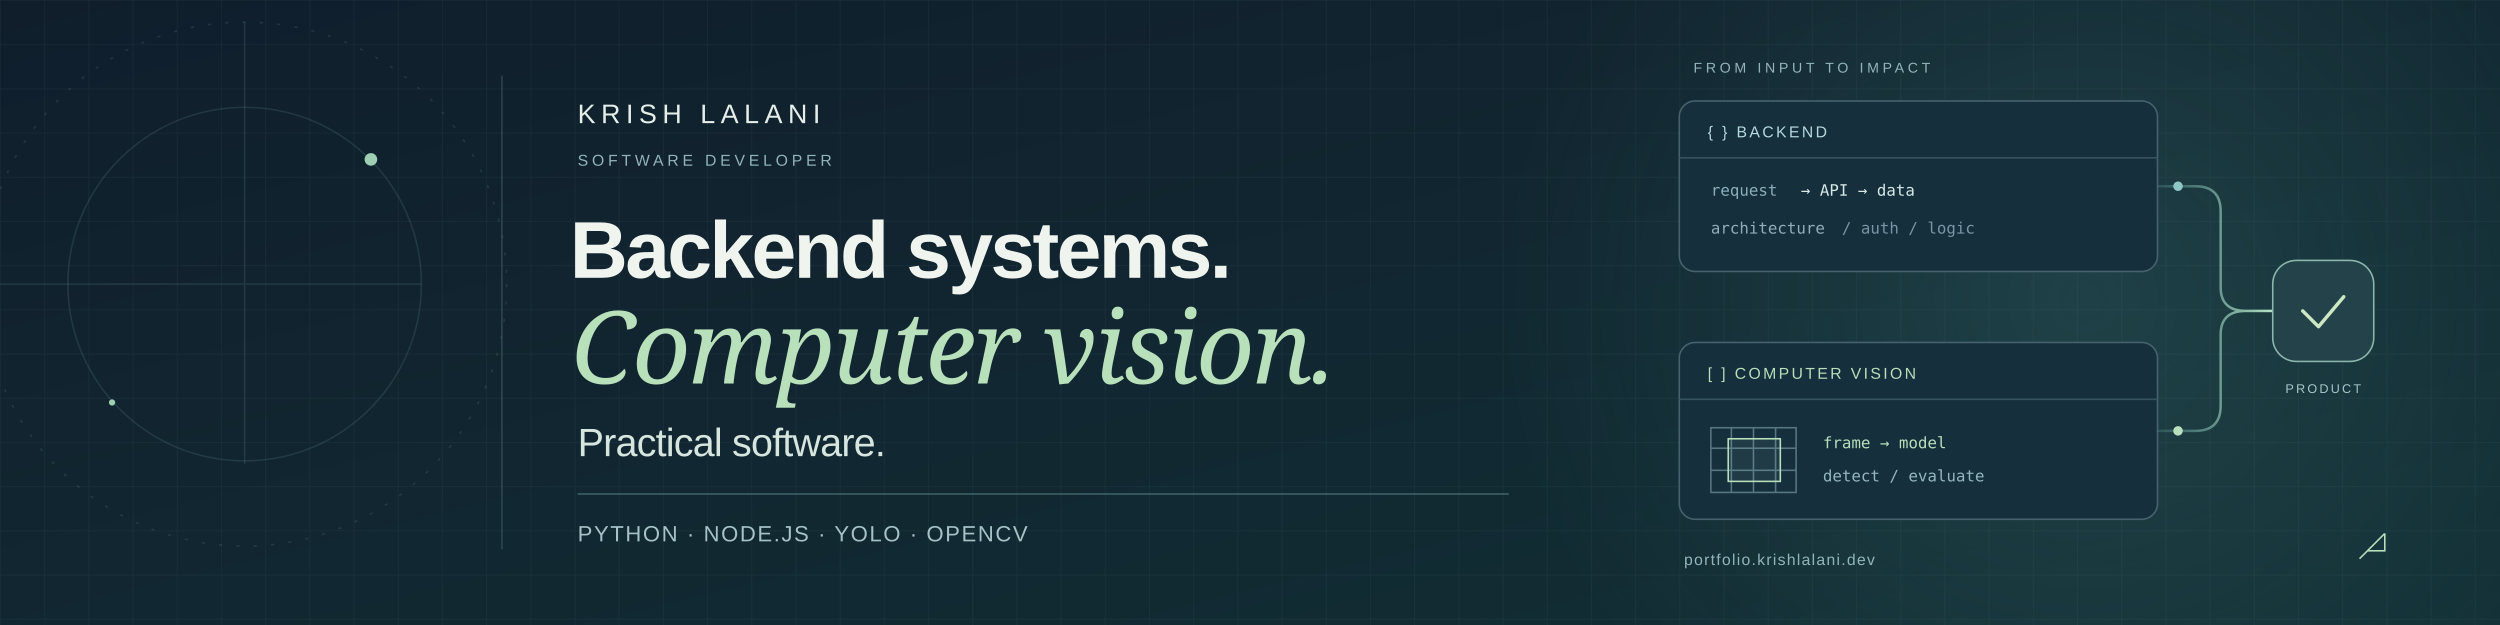
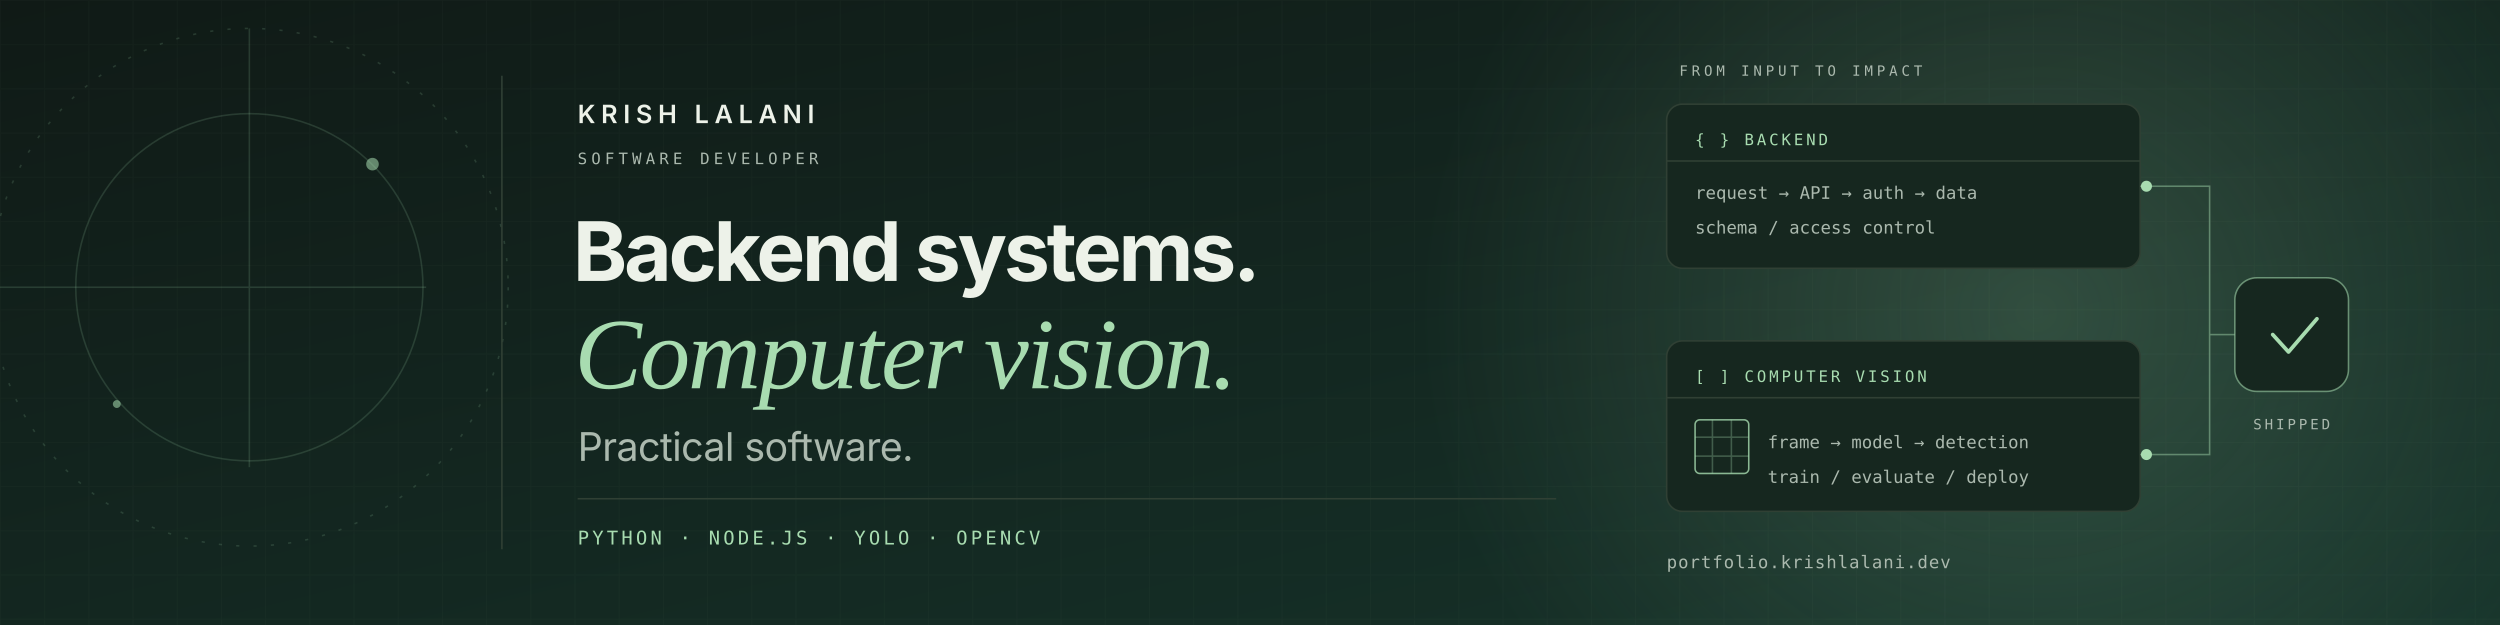
- <svg xmlns="http://www.w3.org/2000/svg" width="1584" height="396" viewBox="0 0 1584 396">
+ <svg xmlns="http://www.w3.org/2000/svg" width="1584" height="396" viewBox="0 0 1584 396" role="img" aria-label="Krish Lalani, Software Developer. Backend systems, computer vision, practical software.">
  <defs>
-     <linearGradient id="background" x2="1" y2="1">
-       <stop stop-color="#101e2c" />
-       <stop offset="1" stop-color="#122f35" />
+     <linearGradient id="bg" x1="0" y1="0" x2="1" y2="1">
+       <stop stop-color="#101a16" />
+       <stop offset="1" stop-color="#16332a" />
    </linearGradient>
-     <radialGradient id="halo">
-       <stop stop-color="#5ba6a0" stop-opacity=".19" />
-       <stop offset="1" stop-color="#5ba6a0" stop-opacity="0" />
+     <radialGradient id="halo" cx=".5" cy=".5">
+       <stop stop-color="#a8dcb0" stop-opacity=".20" />
+       <stop offset="1" stop-color="#a8dcb0" stop-opacity="0" />
    </radialGradient>
-     <linearGradient id="wire">
-       <stop stop-color="#71b6b0" stop-opacity=".2" />
-       <stop offset="1" stop-color="#b6e4c4" />
-     </linearGradient>
    <pattern id="grid" width="28" height="28" patternUnits="userSpaceOnUse">
-       <path d="M28 0H0V28" stroke="#abccca" stroke-opacity=".055" fill="none" />
+       <path d="M28 0H0V28" stroke="#a8dcb0" stroke-opacity=".07" fill="none" />
    </pattern>
  </defs>
-   <rect width="1584" height="396" fill="url(#background)" />
-   <rect width="1584" height="396" fill="url(#grid)" />
-   <ellipse cx="1320" cy="190" rx="370" ry="360" fill="url(#halo)" />
-   <g fill="none" stroke="#6d9da4" stroke-opacity=".18">
-     <circle cx="155" cy="180" r="112" />
-     <circle cx="155" cy="180" r="166" stroke-dasharray="2 9" />
-     <path d="M0 180H267M155 14V294" />
+   <rect width="1584" height="396" fill="url(#bg)" />
+   <rect width="1584" height="396" fill="url(#grid)" opacity=".42" />
+   <ellipse cx="1290" cy="198" rx="390" ry="370" fill="url(#halo)" />
+   <g fill="none" stroke="#a8dcb0" stroke-opacity=".16">
+     <circle cx="158" cy="182" r="110" />
+     <circle cx="158" cy="182" r="164" stroke-dasharray="2 9" />
+     <path d="M0 182H270M158 18V296" />
  </g>
-   <g fill="#9eceb4">
-     <circle cx="235" cy="101" r="4" />
-     <circle cx="71" cy="255" r="2" />
+   <g fill="#a8dcb0" opacity=".55">
+     <circle cx="236" cy="104" r="4" />
+     <circle cx="74" cy="256" r="2.5" />
  </g>
-   <path d="M318 48V348" stroke="#51797b" stroke-opacity=".4" />
-   <text x="366" y="78" font-family="Arial,sans-serif" font-size="17" letter-spacing="3.5" fill="#e5eee9">KRISH LALANI</text>
-   <text x="366" y="105" font-family="Arial,sans-serif" font-size="10" letter-spacing="2.4" fill="#92b5ba">SOFTWARE DEVELOPER</text>
-   <text x="361" y="176" font-family="Arial,sans-serif" font-size="51" font-weight="700" letter-spacing="-1.7" fill="#f0f4ee">Backend systems.</text>
-   <text x="362" y="243" font-family="Georgia,serif" font-size="64" font-style="italic" letter-spacing="-1.4" fill="#b8e0ba">Computer vision.</text>
-   <text x="366" y="289" font-family="Arial,sans-serif" font-size="25" letter-spacing="-.5" fill="#d6e5de">Practical software.</text>
-   <path d="M366 313H956" stroke="#4c7378" stroke-opacity=".75" />
-   <text x="366" y="343" font-family="Arial,sans-serif" font-size="14" letter-spacing="1" fill="#a6c2c6">PYTHON · NODE.JS · YOLO · OPENCV</text>
-   <text x="1073" y="46" font-family="Arial,sans-serif" font-size="9" letter-spacing="2.3" fill="#92b5ba">FROM INPUT TO IMPACT</text>
-   <g fill="#162f3d" stroke="#46626e" stroke-width="1">
-     <rect x="1064" y="64" width="303" height="108" rx="10" />
-     <rect x="1064" y="217" width="303" height="112" rx="10" />
+   <path d="M318 48V348" stroke="#304034" />
+   <text x="366" y="78" font-family="Inter, Arial, Helvetica, sans-serif" font-size="16" font-weight="600" letter-spacing="3.6" fill="#edf2e9">KRISH LALANI</text>
+   <text x="366" y="104" font-family="'JetBrains Mono', 'SF Mono', Consolas, monospace" font-size="10" letter-spacing="2.6" fill="#abb9ae">SOFTWARE DEVELOPER</text>
+   <text x="363" y="178" font-family="Inter, Arial, Helvetica, sans-serif" font-size="52" font-weight="700" letter-spacing="-2" fill="#edf2e9">Backend systems.</text>
+   <text x="364" y="246" font-family="'Instrument Serif', Georgia, 'Times New Roman', serif" font-size="64" font-style="italic" letter-spacing="-1.4" fill="#a8dcb0">Computer vision.</text>
+   <text x="366" y="292" font-family="Inter, Arial, Helvetica, sans-serif" font-size="25" font-weight="400" letter-spacing="-.4" fill="#abb9ae">Practical software.</text>
+   <path d="M366 316H986" stroke="#304034" />
+   <text x="366" y="345" font-family="'JetBrains Mono', 'SF Mono', Consolas, monospace" font-size="12" letter-spacing="2" fill="#a8dcb0">PYTHON · NODE.JS · YOLO · OPENCV</text>
+   <text x="1064" y="48" font-family="'JetBrains Mono', 'SF Mono', Consolas, monospace" font-size="9" letter-spacing="2.4" fill="#abb9ae">FROM INPUT TO IMPACT</text>
+   <g fill="#16271f" stroke="#304034">
+     <rect x="1056" y="66" width="300" height="104" rx="10" />
+     <rect x="1056" y="216" width="300" height="108" rx="10" />
  </g>
-   <path d="M1064 100H1367M1064 253H1367" stroke="#365460" />
-   <g font-family="Arial,sans-serif" font-size="10" letter-spacing="1.5">
-     <text x="1082" y="87" fill="#b5dbdf">{ }  BACKEND</text>
-     <text x="1082" y="240" fill="#b8e0ba">[ ]  COMPUTER VISION</text>
+   <path d="M1056 102H1356M1056 252H1356" stroke="#304034" />
+   <text x="1074" y="92" font-family="'JetBrains Mono', 'SF Mono', Consolas, monospace" font-size="10" letter-spacing="1.8" fill="#a8dcb0">{ } BACKEND</text>
+   <text x="1074" y="242" font-family="'JetBrains Mono', 'SF Mono', Consolas, monospace" font-size="10" letter-spacing="1.8" fill="#a8dcb0">[ ] COMPUTER VISION</text>
+   <g font-family="'JetBrains Mono', 'SF Mono', Consolas, monospace" font-size="11" fill="#abb9ae">
+     <text x="1074" y="126">request → API → auth → data</text>
+     <text x="1074" y="148">schema / access control</text>
+     <text x="1120" y="284">frame → model → detection</text>
+     <text x="1120" y="306">train / evaluate / deploy</text>
  </g>
-   <g font-family="Menlo,monospace" font-size="10">
-     <text x="1084" y="124" fill="#8baebc">request</text>
-     <text x="1141" y="124" fill="#d9e9e6"> → API → data</text>
-     <text x="1084" y="148" fill="#92adbc">architecture</text>
-     <text x="1167" y="148" fill="#7895a6"> / auth / logic</text>
+   <g stroke="#a8dcb0" fill="none" stroke-opacity=".8">
+     <rect x="1074" y="266" width="34" height="34" rx="3" />
+     <path d="M1074 277h34M1074 289h34M1085 266v34M1097 266v34" stroke-opacity=".3" />
  </g>
-   <g fill="none" stroke="#567683" stroke-width="1">
-     <path d="M1084 271H1138V312H1084ZM1097 271V312M1111 271V312M1125 271V312M1084 284H1138M1084 298H1138" />
+   <path d="M1356 118h44v94h16M1356 288h44v-76" fill="none" stroke="#a8dcb0" stroke-opacity=".45" />
+   <g fill="#a8dcb0">
+     <circle cx="1360" cy="118" r="3.5" />
+     <circle cx="1360" cy="288" r="3.5" />
  </g>
-   <path d="M1095 278H1128V305H1095Z" fill="#a9dbc0" fill-opacity=".07" stroke="#b8e0ba" />
-   <g font-family="Menlo,monospace" font-size="10">
-     <text x="1155" y="284" fill="#b8e0ba">frame → model</text>
-     <text x="1155" y="305" fill="#94b6bf">detect / evaluate</text>
+   <g fill="#16271f" stroke="#a8dcb0" stroke-opacity=".55">
+     <rect x="1416" y="176" width="72" height="72" rx="14" />
  </g>
-   <path d="M1367 118H1391Q1407 118 1407 134V182Q1407 197 1423 197H1440M1367 273H1391Q1407 273 1407 257V212Q1407 197 1423 197" stroke="url(#wire)" fill="none" stroke-width="1.6" />
-   <circle cx="1380" cy="118" r="3" fill="#8fc7c7" />
-   <circle cx="1380" cy="273" r="3" fill="#b8e0ba" />
-   <rect x="1440" y="165" width="64" height="64" rx="15" fill="#234249" stroke="#8db7ac" />
-   <path d="M1459 197L1469 207L1485 188" fill="none" stroke="#cce7c2" stroke-width="2.2" stroke-linecap="round" stroke-linejoin="round" />
-   <text x="1472" y="249" text-anchor="middle" font-family="Arial,sans-serif" font-size="8" letter-spacing="1.4" fill="#a7c7c6">PRODUCT</text>
-   <text x="1067" y="358" font-family="Arial,sans-serif" font-size="10" letter-spacing=".8" fill="#92b5ba">portfolio.krishlalani.dev</text>
-   <path d="M1500 349H1511V338M1495 354L1511 338" stroke="#b8e0ba" fill="none" />
+   <path d="M1440 212l10 11 18-21" fill="none" stroke="#a8dcb0" stroke-width="2.4" stroke-linecap="round" stroke-linejoin="round" />
+   <text x="1452" y="272" font-family="'JetBrains Mono', 'SF Mono', Consolas, monospace" font-size="9" letter-spacing="1.8" fill="#abb9ae" text-anchor="middle">SHIPPED</text>
+   <text x="1056" y="360" font-family="'JetBrains Mono', 'SF Mono', Consolas, monospace" font-size="11" letter-spacing=".6" fill="#abb9ae">portfolio.krishlalani.dev</text>
</svg>
